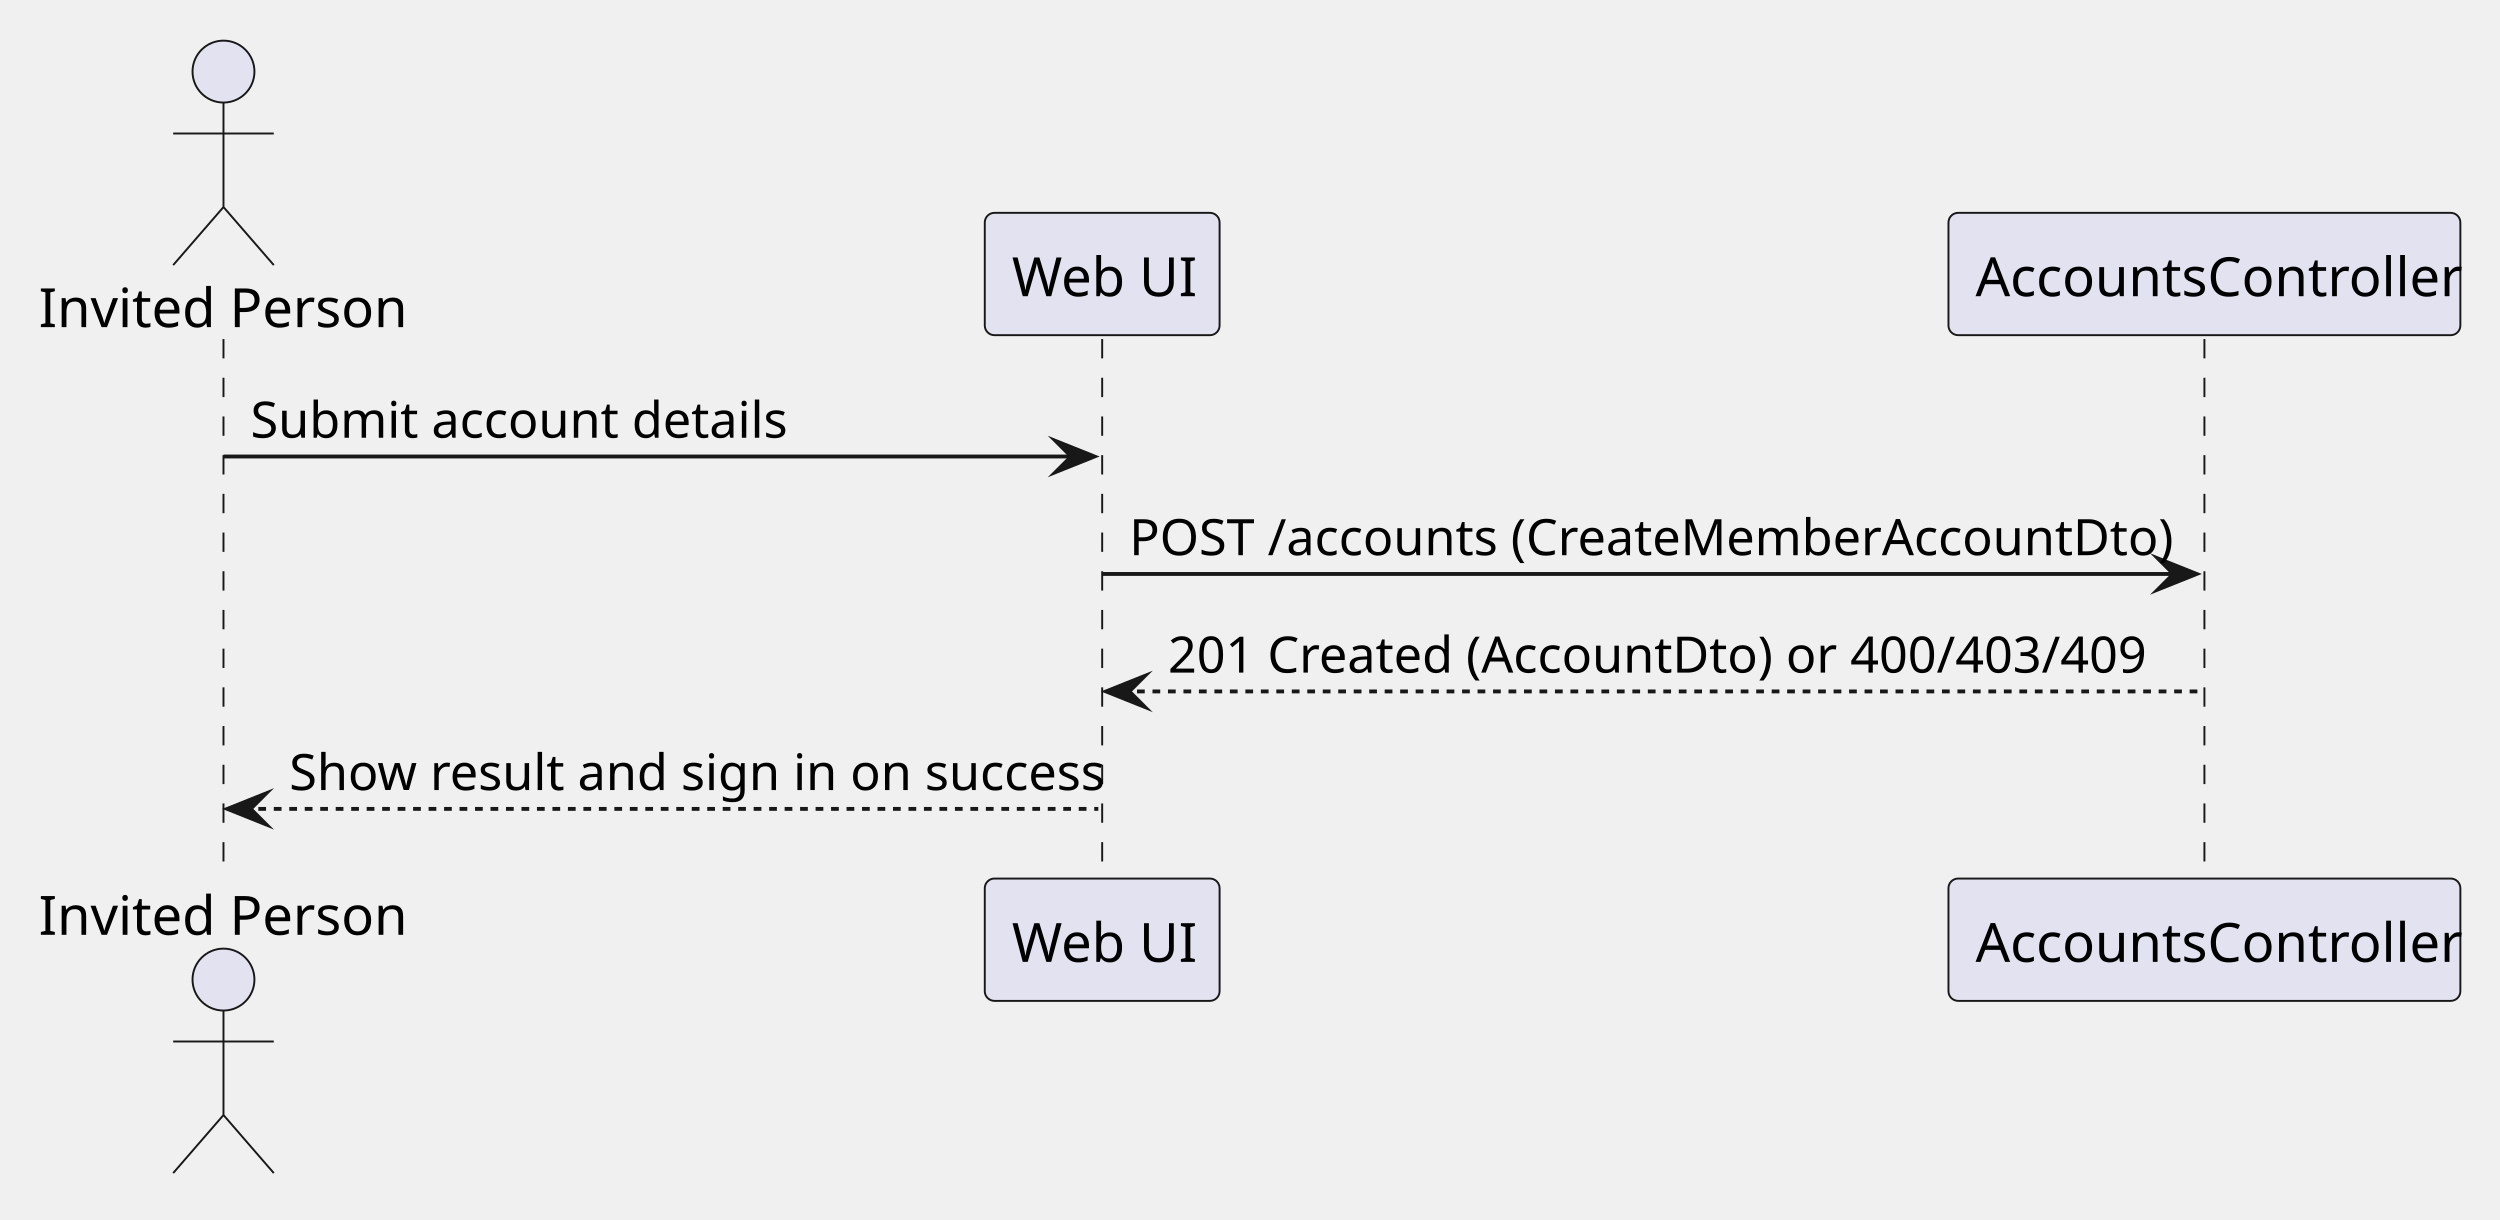
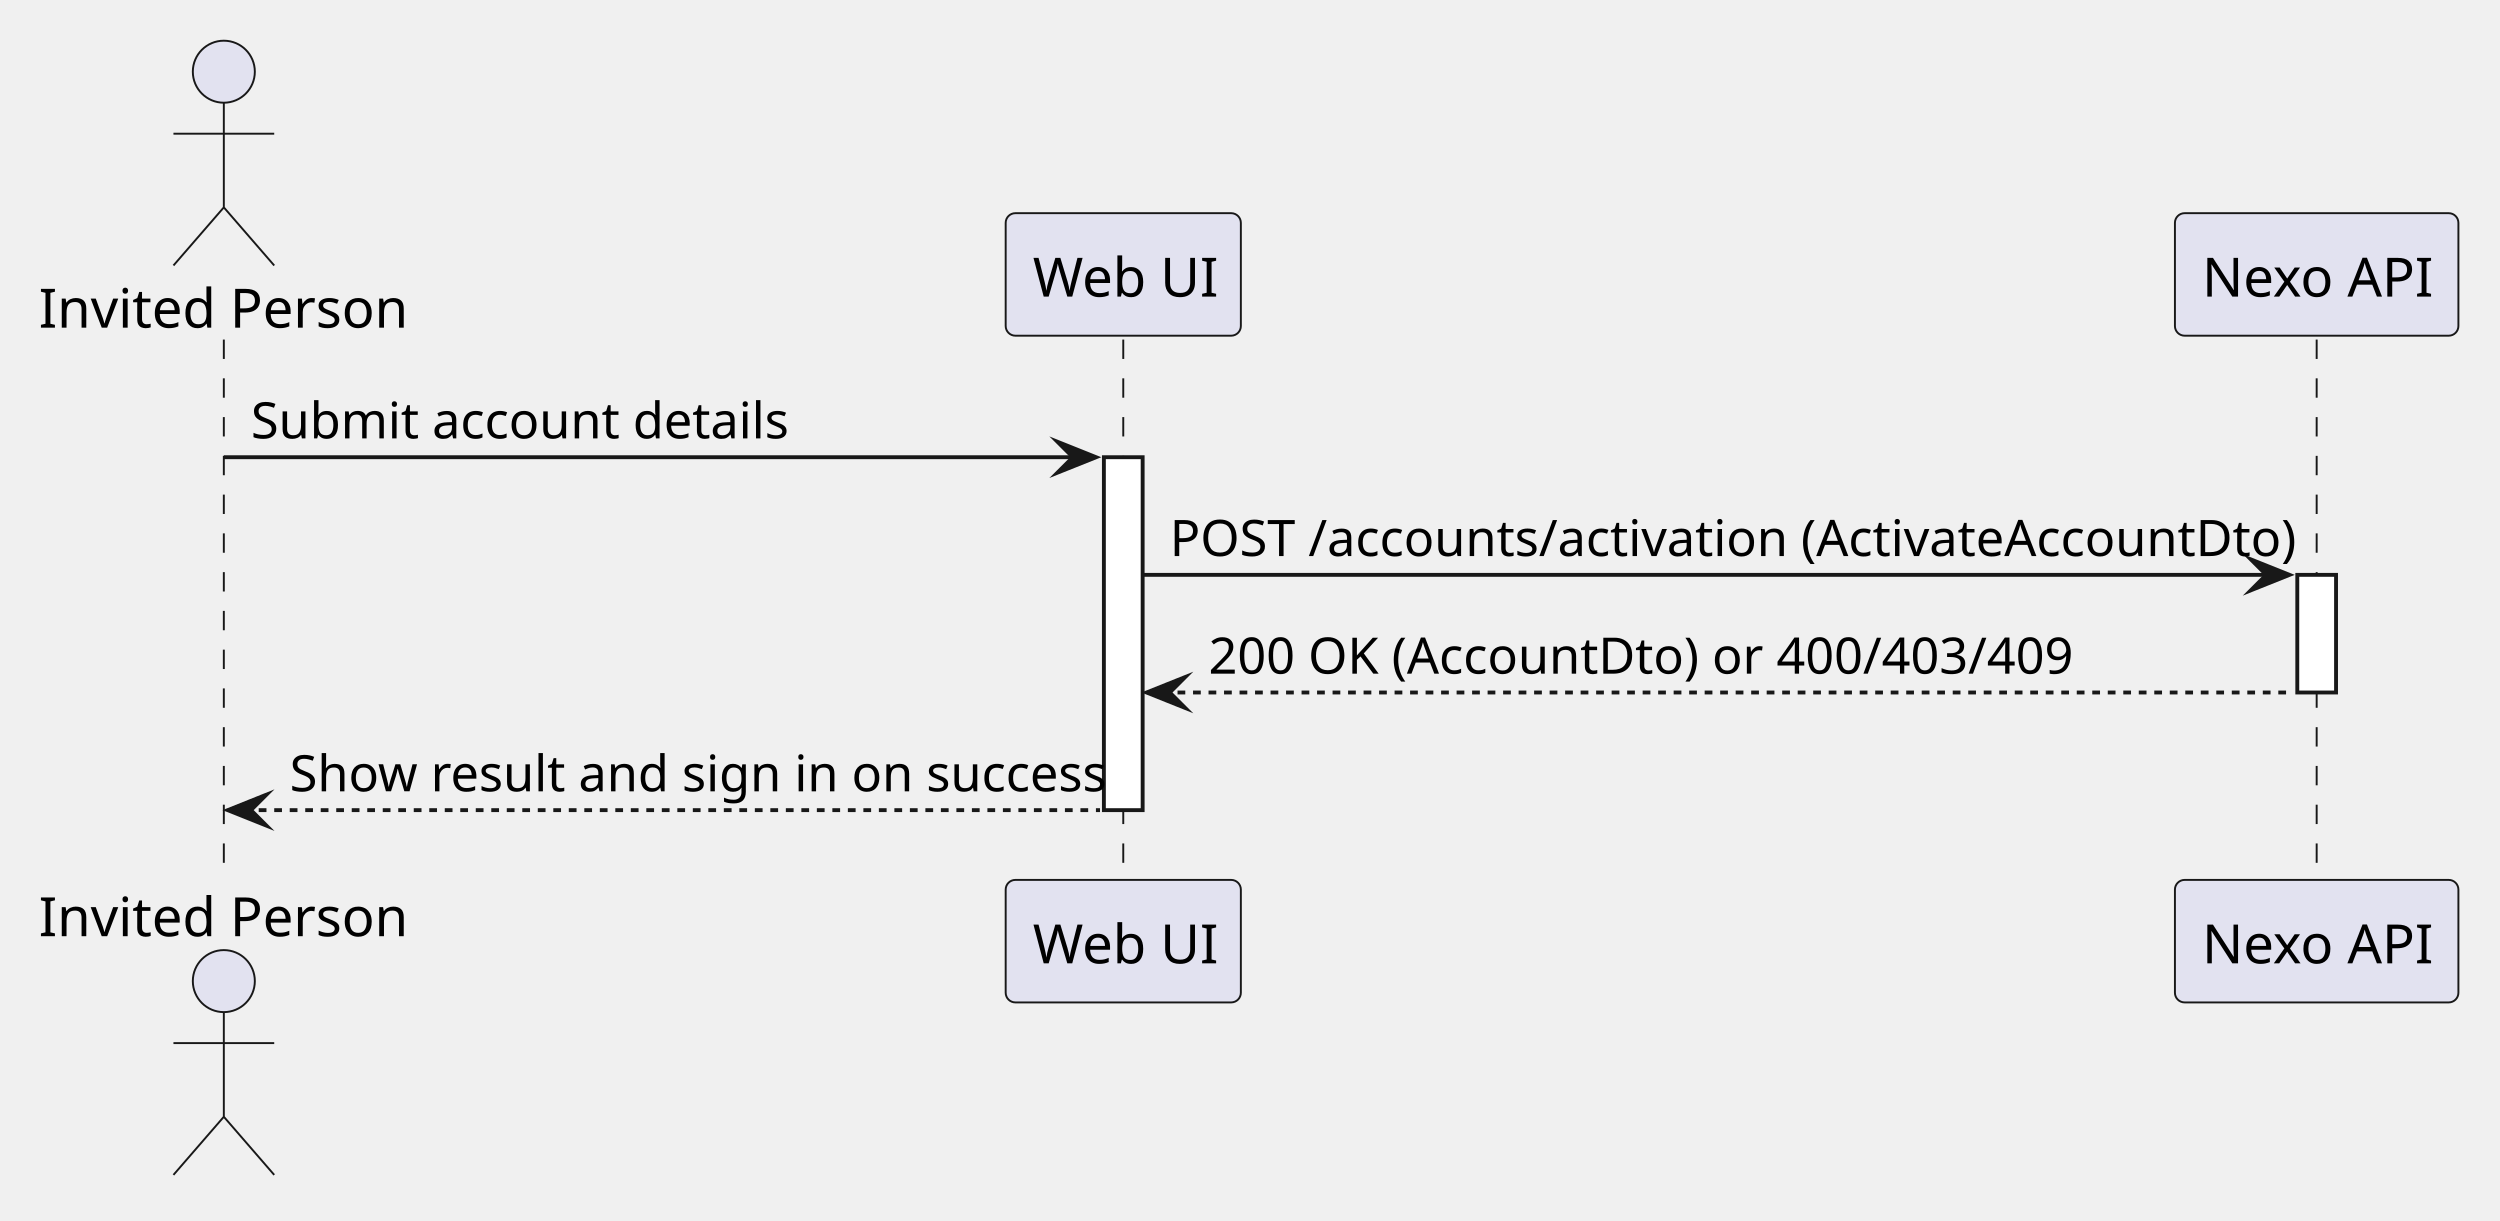
- <svg xmlns="http://www.w3.org/2000/svg" version="1.1" data-diagram-type="SEQUENCE" style="width:646px;height:315px;background:#FFFFFF;" width="646px" height="315px" viewBox="0 0 646 315" zoomAndPan="magnify" preserveAspectRatio="none" contentStyleType="text/css">
+ <svg xmlns="http://www.w3.org/2000/svg" version="1.1" data-diagram-type="SEQUENCE" style="width:645px;height:315px;background:#FFFFFF;" width="645px" height="315px" viewBox="0 0 645 315" zoomAndPan="magnify" preserveAspectRatio="none" contentStyleType="text/css">
  <defs />
  <g font-family="sans-serif" lengthAdjust="spacing">
    <g>
      <rect x="54.248" y="87.609" width="8" height="139.406" fill="#000" fill-opacity="0" />
      <line x1="57.748" y1="87.609" x2="57.748" y2="227.016" style="stroke:#181818;stroke-width:0.5;stroke-dasharray:5,5;" />
    </g>
    <g>
-       <rect x="281.303" y="87.609" width="8" height="139.406" fill="#000" fill-opacity="0" />
-       <line x1="284.803" y1="87.609" x2="284.803" y2="227.016" style="stroke:#181818;stroke-width:0.5;stroke-dasharray:5,5;" />
+       <rect x="286.303" y="87.609" width="8" height="139.406" fill="#000" fill-opacity="0" />
+       <line x1="289.803" y1="87.609" x2="289.803" y2="227.016" style="stroke:#181818;stroke-width:0.5;stroke-dasharray:5,5;" />
    </g>
    <g>
-       <rect x="566.122" y="87.609" width="8" height="139.406" fill="#000" fill-opacity="0" />
-       <line x1="569.622" y1="87.609" x2="569.622" y2="227.016" style="stroke:#181818;stroke-width:0.5;stroke-dasharray:5,5;" />
+       <rect x="284.803" y="117.961" width="10" height="91.055" fill="#FFF" style="stroke:#181818;stroke-width:1;" />
+     </g>
+     <g>
+       <rect x="594.2" y="87.609" width="8" height="139.406" fill="#000" fill-opacity="0" />
+       <line x1="597.7" y1="87.609" x2="597.7" y2="227.016" style="stroke:#181818;stroke-width:0.5;stroke-dasharray:5,5;" />
+     </g>
+     <g>
+       <rect x="592.7" y="148.313" width="10" height="30.352" fill="#FFF" style="stroke:#181818;stroke-width:1;" />
    </g>
    <text x="10" y="84.533" fill="#000" font-size="14" textLength="89.496">Invited Person</text>
    <ellipse cx="57.748" cy="18.5" rx="8" ry="8" fill="#E2E2F0" style="stroke:#181818;stroke-width:0.5;" />
    <path d="M57.748,26.5 L57.748,53.5 M44.748,34.5 L70.748,34.5 M57.748,53.5 L44.748,68.5 M57.748,53.5 L70.748,68.5" style="stroke:#181818;stroke-width:0.5;" fill="none" />
-     <rect x="254.465" y="55" width="60.676" height="31.609" fill="#E2E2F0" style="stroke:#181818;stroke-width:0.5;" rx="2.5" ry="2.5" />
-     <text x="261.465" y="76.533" fill="#000" font-size="14" textLength="46.676">Web UI</text>
-     <rect x="503.484" y="55" width="132.275" height="31.609" fill="#E2E2F0" style="stroke:#181818;stroke-width:0.5;" rx="2.5" ry="2.5" />
-     <text x="510.484" y="76.533" fill="#000" font-size="14" textLength="118.275">AccountsController</text>
+     <rect x="259.465" y="55" width="60.676" height="31.609" fill="#E2E2F0" style="stroke:#181818;stroke-width:0.5;" rx="2.5" ry="2.5" />
+     <text x="266.465" y="76.533" fill="#000" font-size="14" textLength="46.676">Web UI</text>
+     <rect x="561.131" y="55" width="73.138" height="31.609" fill="#E2E2F0" style="stroke:#181818;stroke-width:0.5;" rx="2.5" ry="2.5" />
+     <text x="568.131" y="76.533" fill="#000" font-size="14" textLength="59.138">Nexo API</text>
    <text x="10" y="241.549" fill="#000" font-size="14" textLength="89.496">Invited Person</text>
    <ellipse cx="57.748" cy="253.125" rx="8" ry="8" fill="#E2E2F0" style="stroke:#181818;stroke-width:0.5;" />
    <path d="M57.748,261.125 L57.748,288.125 M44.748,269.125 L70.748,269.125 M57.748,288.125 L44.748,303.125 M57.748,288.125 L70.748,303.125" style="stroke:#181818;stroke-width:0.5;" fill="none" />
-     <rect x="254.465" y="227.016" width="60.676" height="31.609" fill="#E2E2F0" style="stroke:#181818;stroke-width:0.5;" rx="2.5" ry="2.5" />
-     <text x="261.465" y="248.549" fill="#000" font-size="14" textLength="46.676">Web UI</text>
-     <rect x="503.484" y="227.016" width="132.275" height="31.609" fill="#E2E2F0" style="stroke:#181818;stroke-width:0.5;" rx="2.5" ry="2.5" />
-     <text x="510.484" y="248.549" fill="#000" font-size="14" textLength="118.275">AccountsController</text>
+     <rect x="259.465" y="227.016" width="60.676" height="31.609" fill="#E2E2F0" style="stroke:#181818;stroke-width:0.5;" rx="2.5" ry="2.5" />
+     <text x="266.465" y="248.549" fill="#000" font-size="14" textLength="46.676">Web UI</text>
+     <rect x="561.131" y="227.016" width="73.138" height="31.609" fill="#E2E2F0" style="stroke:#181818;stroke-width:0.5;" rx="2.5" ry="2.5" />
+     <text x="568.131" y="248.549" fill="#000" font-size="14" textLength="59.138">Nexo API</text>
    <polygon points="272.803,113.961,282.803,117.961,272.803,121.961,276.803,117.961" fill="#181818" style="stroke:#181818;stroke-width:1;stroke-linejoin:miter;stroke-miterlimit:10;" />
    <line x1="57.748" y1="117.961" x2="278.803" y2="117.961" style="stroke:#181818;stroke-width:1;" />
    <text x="64.748" y="113.104" fill="#000" font-size="13" textLength="130.793">Submit account details</text>
-     <polygon points="557.622,144.313,567.622,148.313,557.622,152.313,561.622,148.313" fill="#181818" style="stroke:#181818;stroke-width:1;stroke-linejoin:miter;stroke-miterlimit:10;" />
-     <line x1="284.803" y1="148.313" x2="563.622" y2="148.313" style="stroke:#181818;stroke-width:1;" />
-     <text x="291.803" y="143.456" fill="#000" font-size="13" textLength="260.819">POST /accounts (CreateMemberAccountDto)</text>
-     <polygon points="295.803,174.664,285.803,178.664,295.803,182.664,291.803,178.664" fill="#181818" style="stroke:#181818;stroke-width:1;stroke-linejoin:miter;stroke-miterlimit:10;" />
-     <line x1="289.803" y1="178.664" x2="568.622" y2="178.664" style="stroke:#181818;stroke-width:1;stroke-dasharray:2,2;" />
-     <text x="301.803" y="173.808" fill="#000" font-size="13" textLength="242.1">201 Created (AccountDto) or 400/403/409</text>
+     <polygon points="580.7,144.313,590.7,148.313,580.7,152.313,584.7,148.313" fill="#181818" style="stroke:#181818;stroke-width:1;stroke-linejoin:miter;stroke-miterlimit:10;" />
+     <line x1="294.803" y1="148.313" x2="586.7" y2="148.313" style="stroke:#181818;stroke-width:1;" />
+     <text x="301.803" y="143.456" fill="#000" font-size="13" textLength="278.897">POST /accounts/activation (ActivateAccountDto)</text>
+     <polygon points="305.803,174.664,295.803,178.664,305.803,182.664,301.803,178.664" fill="#181818" style="stroke:#181818;stroke-width:1;stroke-linejoin:miter;stroke-miterlimit:10;" />
+     <line x1="299.803" y1="178.664" x2="591.7" y2="178.664" style="stroke:#181818;stroke-width:1;stroke-dasharray:2,2;" />
+     <text x="311.803" y="173.808" fill="#000" font-size="13" textLength="214.633">200 OK (AccountDto) or 400/403/409</text>
    <polygon points="68.748,205.016,58.748,209.016,68.748,213.016,64.748,209.016" fill="#181818" style="stroke:#181818;stroke-width:1;stroke-linejoin:miter;stroke-miterlimit:10;" />
    <line x1="62.748" y1="209.016" x2="283.803" y2="209.016" style="stroke:#181818;stroke-width:1;stroke-dasharray:2,2;" />
    <text x="74.748" y="204.159" fill="#000" font-size="13" textLength="203.055">Show result and sign in on success</text>
  </g>
</svg>
